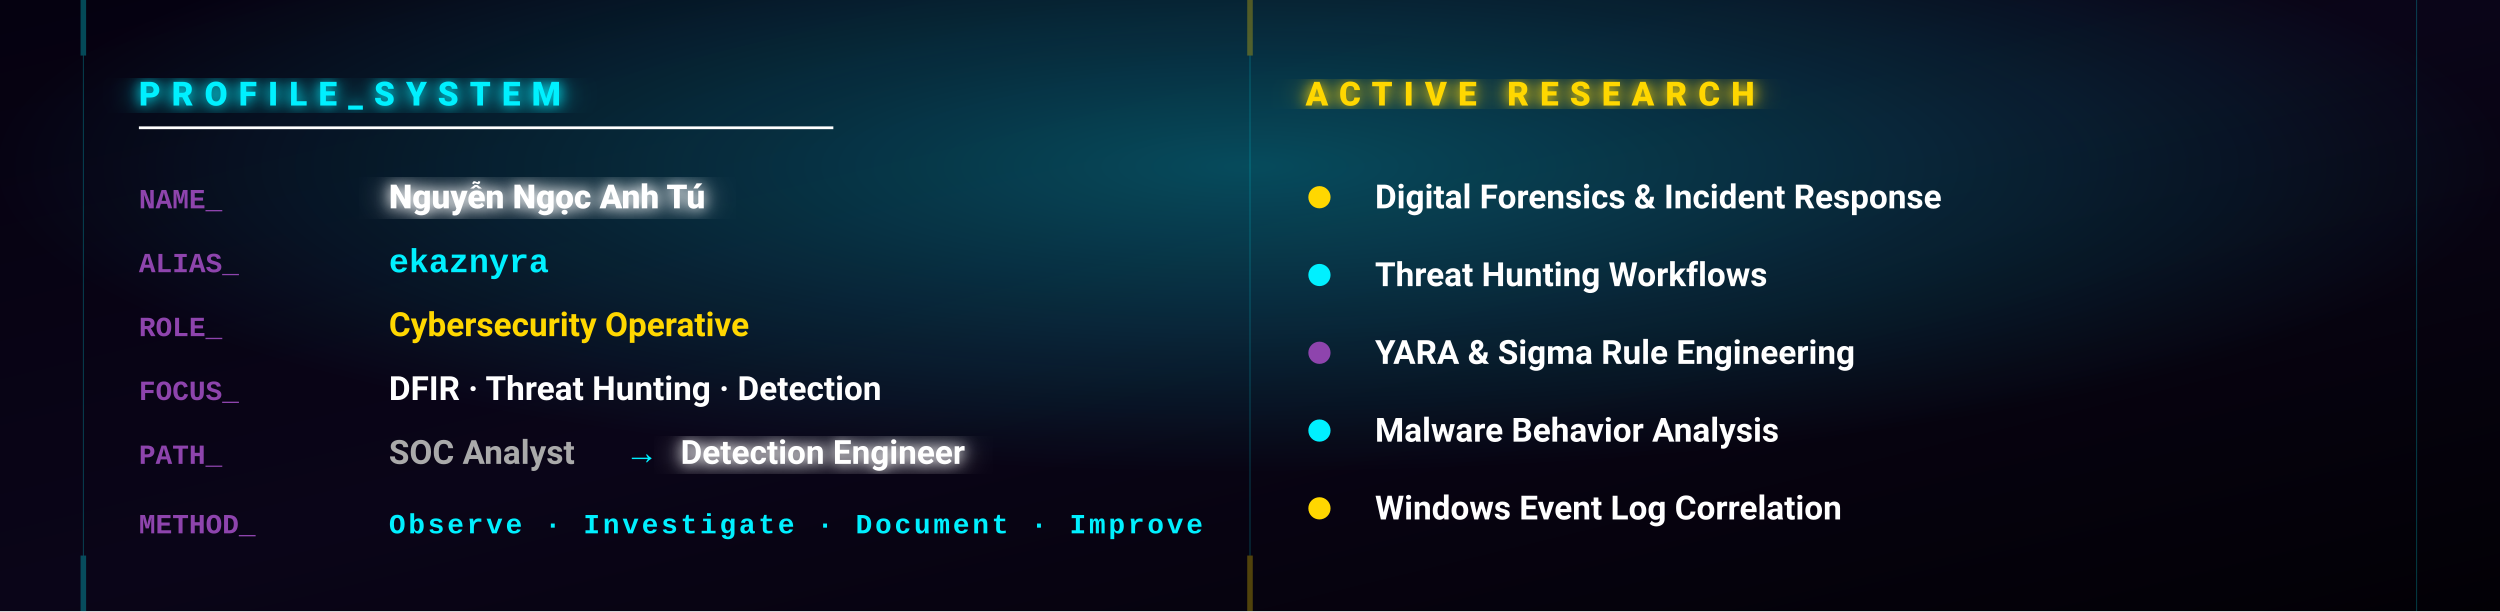
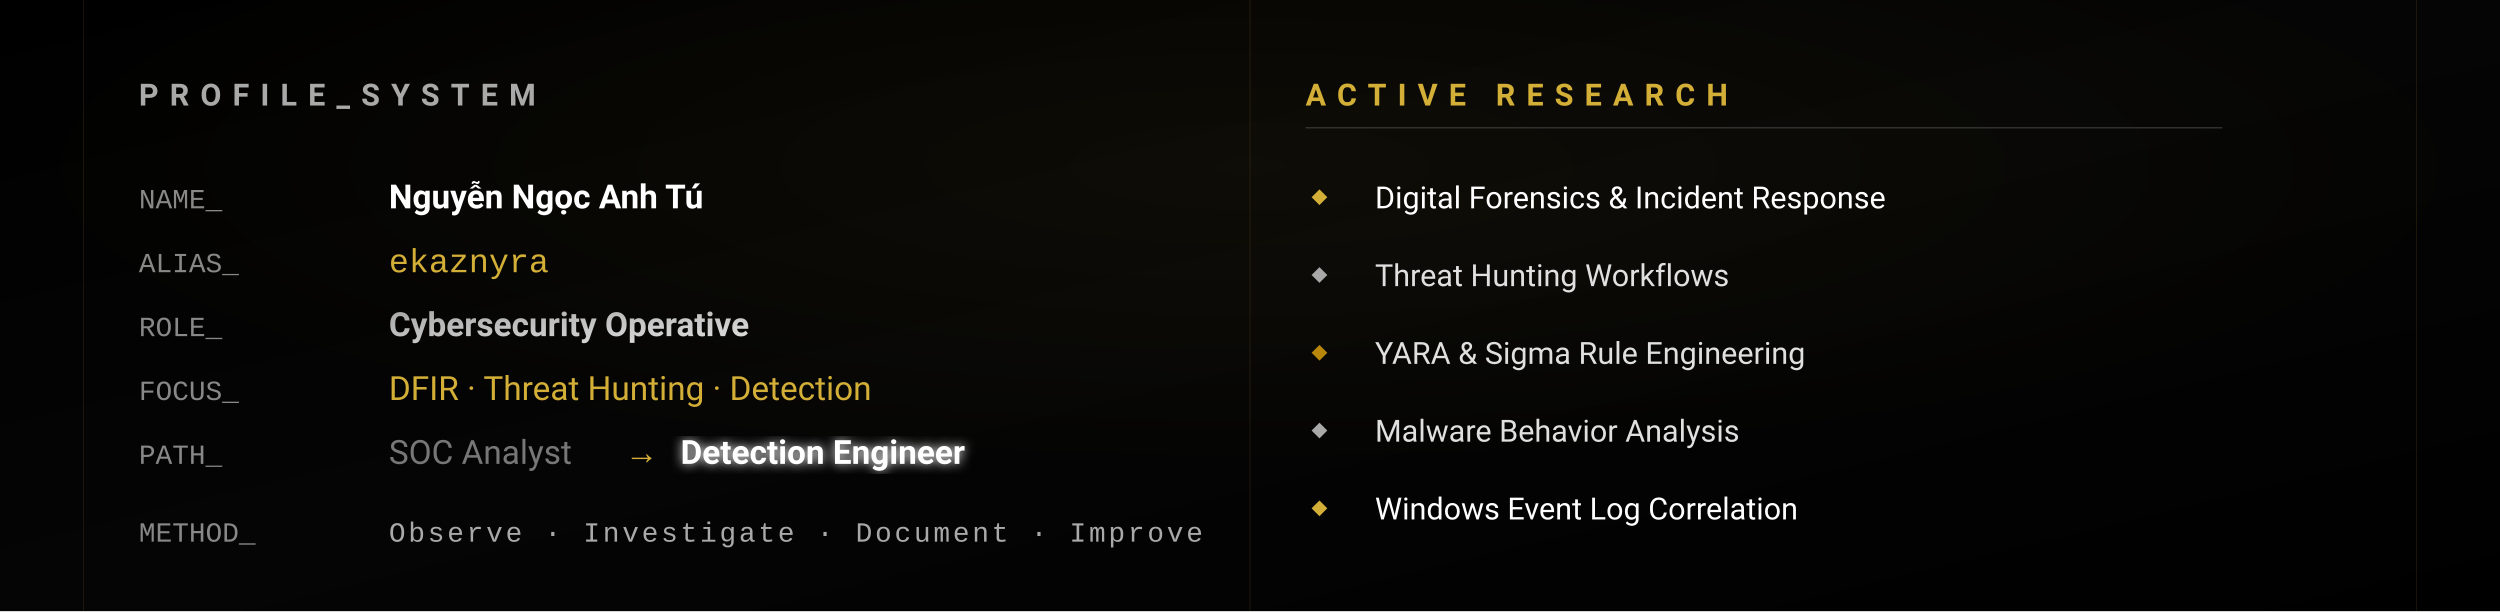
<svg xmlns="http://www.w3.org/2000/svg" viewBox="0 0 900 220">
  <defs>
    <linearGradient id="bg" x1="0%" y1="0%" x2="100%" y2="100%">
-       <stop offset="0%" stop-color="#050110" />
-       <stop offset="50%" stop-color="#0a0518" />
-       <stop offset="100%" stop-color="#020005" />
+       <stop offset="0%" stop-color="#000000" />
+       <stop offset="50%" stop-color="#050505" />
+       <stop offset="100%" stop-color="#000000" />
    </linearGradient>
    <radialGradient id="glowPulse" cx="50%" cy="50%" r="50%">
-       <stop offset="0%" stop-color="#00f0ff" stop-opacity="0.3" />
-       <stop offset="100%" stop-color="#00f0ff" stop-opacity="0" />
+       <stop offset="0%" stop-color="#d4af37" stop-opacity="0.05" />
+       <stop offset="100%" stop-color="#d4af37" stop-opacity="0" />
    </radialGradient>
    <linearGradient id="gold" x1="0%" y1="0%" x2="100%" y2="100%">
-       <stop offset="0%" stop-color="#ffd700" />
-       <stop offset="100%" stop-color="#fdcb6e" />
+       <stop offset="0%" stop-color="#b8860b" />
+       <stop offset="50%" stop-color="#ffd700" />
+       <stop offset="100%" stop-color="#d4af37" />
    </linearGradient>
-     <filter id="hyperGlow">
-       <feGaussianBlur stdDeviation="2.5" result="blur1" />
-       <feGaussianBlur stdDeviation="5" result="blur2" />
+     <linearGradient id="silver" x1="0%" y1="0%" x2="100%" y2="100%">
+       <stop offset="0%" stop-color="#a9a9a9" />
+       <stop offset="100%" stop-color="#e0e0e0" />
+     </linearGradient>
+     <filter id="softGlow">
+       <feGaussianBlur stdDeviation="2" result="blur1" />
      <feMerge>
-         <feMergeNode in="blur2" />
        <feMergeNode in="blur1" />
        <feMergeNode in="SourceGraphic" />
      </feMerge>
    </filter>
  </defs>
  <style>
-     @keyframes pulseGlow { 0%, 100% { filter: drop-shadow(0 0 5px #00f0ff); opacity: 0.8; } 50% { filter: drop-shadow(0 0 15px #00f0ff); opacity: 1; } }
    @keyframes flowLine { 0% { stroke-dashoffset: 100; } 100% { stroke-dashoffset: 0; } }
-     @keyframes energyPacket { 0% { stroke-dashoffset: 200; } 100% { stroke-dashoffset: -200; } }
-     
-     .node-pulse { animation: pulseGlow 1.5s ease-in-out infinite; }
-     .energy-flow { stroke-dasharray: 10 5; animation: flowLine 1s linear infinite; }
-     .packet { stroke-dasharray: 20 180; animation: energyPacket 2s linear infinite; }
-     .packet2 { stroke-dasharray: 20 180; animation: energyPacket 2s linear infinite 1s; }
+     .energy-flow { stroke-dasharray: 10 5; animation: flowLine 2s linear infinite; }

    .font-sans { font-family: "Segoe UI", -apple-system, BlinkMacSystemFont, Roboto, "Helvetica Neue", Arial, sans-serif; }
    .font-mono { font-family: Consolas, "SFMono-Regular", Menlo, Monaco, "Liberation Mono", monospace; }
  </style>
  <rect width="900" height="220" fill="url(#bg)" />
  <rect width="900" height="220" fill="url(#glowPulse)" transform="translate(0, -50)" />
-   <g stroke="#00f0ff" stroke-width="0.3" opacity="0.3">
+   <g stroke="#d4af37" stroke-width="0.2" opacity="0.2">
    <line x1="30" y1="0" x2="30" y2="220" />
    <line x1="450" y1="0" x2="450" y2="220" />
    <line x1="870" y1="0" x2="870" y2="220" />
-     <line x1="30" y1="0" x2="30" y2="220" stroke="#00f0ff" stroke-width="2" class="packet" />
-     <line x1="450" y1="0" x2="450" y2="220" stroke="#ffd700" stroke-width="2" class="packet2" />
  </g>
  <g>
-     <text x="50" y="38" class="font-sans" font-weight="800" font-size="12" fill="#00f0ff" letter-spacing="4" filter="url(#hyperGlow)">
+     <text x="50" y="38" class="font-sans" font-weight="600" font-size="11" fill="#a9a9a9" letter-spacing="4">
      PROFILE_SYSTEM
    </text>
-     <line x1="50" y1="46" x2="300" y2="46" stroke="url(#gold)" stroke-width="2" filter="url(#hyperGlow)" />
-     <line x1="50" y1="46" x2="300" y2="46" stroke="#ffffff" stroke-width="1" />
-     <text x="50" y="75" class="font-mono" font-size="10" font-weight="bold" fill="#8e44ad">NAME_</text>
-     <text x="140" y="75" class="font-sans" font-size="12" font-weight="800" fill="#ffffff" filter="url(#hyperGlow)">Nguyễn Ngọc Anh Tú</text>
-     <text x="50" y="98" class="font-mono" font-size="10" font-weight="bold" fill="#8e44ad">ALIAS_</text>
-     <text x="140" y="98" class="font-mono" font-size="12" font-weight="bold" fill="#00f0ff">ekaznyra</text>
-     <text x="50" y="121" class="font-mono" font-size="10" font-weight="bold" fill="#8e44ad">ROLE_</text>
-     <text x="140" y="121" class="font-sans" font-size="12" font-weight="bold" fill="#ffd700">Cybersecurity Operative</text>
-     <text x="50" y="144" class="font-mono" font-size="10" font-weight="bold" fill="#8e44ad">FOCUS_</text>
-     <text x="140" y="144" class="font-sans" font-size="12" font-weight="bold" fill="#ffffff">DFIR · Threat Hunting · Detection</text>
-     <text x="50" y="167" class="font-mono" font-size="10" font-weight="bold" fill="#8e44ad">PATH_</text>
-     <text x="140" y="167" class="font-sans" font-size="12" font-weight="bold" fill="#aaaaaa">SOC Analyst</text>
-     <text x="225" y="167" class="font-sans" font-size="12" font-weight="bold" fill="#00f0ff">→</text>
-     <text x="245" y="167" class="font-sans" font-size="12" font-weight="bold" fill="#ffffff" filter="url(#hyperGlow)">Detection Engineer</text>
-     <text x="50" y="192" class="font-mono" font-size="10" font-weight="bold" fill="#8e44ad">METHOD_</text>
-     <text x="140" y="192" class="font-mono" font-size="10" font-weight="bold" fill="#00f0ff" letter-spacing="1">Observe · Investigate · Document · Improve</text>
+     <line x1="50" y1="46" x2="300" y2="46" stroke="url(#gold)" stroke-width="0.5" />
+     <line x1="50" y1="46" x2="150" y2="46" stroke="#d4af37" stroke-width="1.5" filter="url(#softGlow)" />
+     <text x="50" y="75" class="font-mono" font-size="10" font-weight="normal" fill="#888888">NAME_</text>
+     <text x="140" y="75" class="font-sans" font-size="12" font-weight="600" fill="#ffffff">Nguyễn Ngọc Anh Tú</text>
+     <text x="50" y="98" class="font-mono" font-size="10" font-weight="normal" fill="#888888">ALIAS_</text>
+     <text x="140" y="98" class="font-mono" font-size="12" font-weight="normal" fill="#d4af37">ekaznyra</text>
+     <text x="50" y="121" class="font-mono" font-size="10" font-weight="normal" fill="#888888">ROLE_</text>
+     <text x="140" y="121" class="font-sans" font-size="12" font-weight="600" fill="url(#silver)">Cybersecurity Operative</text>
+     <text x="50" y="144" class="font-mono" font-size="10" font-weight="normal" fill="#888888">FOCUS_</text>
+     <text x="140" y="144" class="font-sans" font-size="12" font-weight="normal" fill="#d4af37">DFIR · Threat Hunting · Detection</text>
+     <text x="50" y="167" class="font-mono" font-size="10" font-weight="normal" fill="#888888">PATH_</text>
+     <text x="140" y="167" class="font-sans" font-size="12" font-weight="normal" fill="#777777">SOC Analyst</text>
+     <text x="225" y="167" class="font-sans" font-size="12" font-weight="normal" fill="#d4af37">→</text>
+     <text x="245" y="167" class="font-sans" font-size="12" font-weight="600" fill="#ffffff" filter="url(#softGlow)">Detection Engineer</text>
+     <text x="50" y="195" class="font-mono" font-size="10" font-weight="normal" fill="#888888">METHOD_</text>
+     <text x="140" y="195" class="font-mono" font-size="10" font-weight="normal" fill="#a9a9a9" letter-spacing="1">Observe · Investigate · Document · Improve</text>
  </g>
  <g>
-     <text x="470" y="38" class="font-sans" font-weight="800" font-size="12" fill="#ffd700" letter-spacing="4" filter="url(#hyperGlow)">
+     <text x="470" y="38" class="font-sans" font-weight="600" font-size="11" fill="#d4af37" letter-spacing="4">
      ACTIVE RESEARCH
    </text>
-     <line x1="470" y1="46" x2="800" y2="46" stroke="#00f0ff" stroke-width="2" class="energy-flow" filter="url(#hyperGlow)" />
-     <circle cx="475" cy="71" r="4" fill="#ffd700" class="node-pulse" />
-     <text x="495" y="75" class="font-sans" font-size="12" font-weight="bold" fill="#ffffff">Digital Forensics &amp; Incident Response</text>
-     <circle cx="475" cy="99" r="4" fill="#00f0ff" class="node-pulse" />
-     <text x="495" y="103" class="font-sans" font-size="12" font-weight="bold" fill="#ffffff">Threat Hunting Workflows</text>
-     <circle cx="475" cy="127" r="4" fill="#8e44ad" class="node-pulse" />
-     <text x="495" y="131" class="font-sans" font-size="12" font-weight="bold" fill="#ffffff">YARA &amp; Sigma Rule Engineering</text>
-     <circle cx="475" cy="155" r="4" fill="#00f0ff" class="node-pulse" />
-     <text x="495" y="159" class="font-sans" font-size="12" font-weight="bold" fill="#ffffff">Malware Behavior Analysis</text>
-     <circle cx="475" cy="183" r="4" fill="#ffd700" class="node-pulse" />
-     <text x="495" y="187" class="font-sans" font-size="12" font-weight="bold" fill="#ffffff">Windows Event Log Correlation</text>
+     <line x1="470" y1="46" x2="800" y2="46" stroke="#333333" stroke-width="0.5" />
+     <line x1="470" y1="46" x2="600" y2="46" stroke="#d4af37" stroke-width="1.5" filter="url(#softGlow)" class="energy-flow" />
+     <rect x="473" y="69" width="4" height="4" fill="#d4af37" transform="rotate(45 475 71)" />
+     <text x="495" y="75" class="font-sans" font-size="11" font-weight="normal" fill="#ffffff">Digital Forensics &amp; Incident Response</text>
+     <rect x="473" y="97" width="4" height="4" fill="#a9a9a9" transform="rotate(45 475 99)" />
+     <text x="495" y="103" class="font-sans" font-size="11" font-weight="normal" fill="#e0e0e0">Threat Hunting Workflows</text>
+     <rect x="473" y="125" width="4" height="4" fill="#b8860b" transform="rotate(45 475 127)" />
+     <text x="495" y="131" class="font-sans" font-size="11" font-weight="normal" fill="#e0e0e0">YARA &amp; Sigma Rule Engineering</text>
+     <rect x="473" y="153" width="4" height="4" fill="#a9a9a9" transform="rotate(45 475 155)" />
+     <text x="495" y="159" class="font-sans" font-size="11" font-weight="normal" fill="#e0e0e0">Malware Behavior Analysis</text>
+     <rect x="473" y="181" width="4" height="4" fill="#d4af37" transform="rotate(45 475 183)" />
+     <text x="495" y="187" class="font-sans" font-size="11" font-weight="normal" fill="#ffffff">Windows Event Log Correlation</text>
  </g>
</svg>
